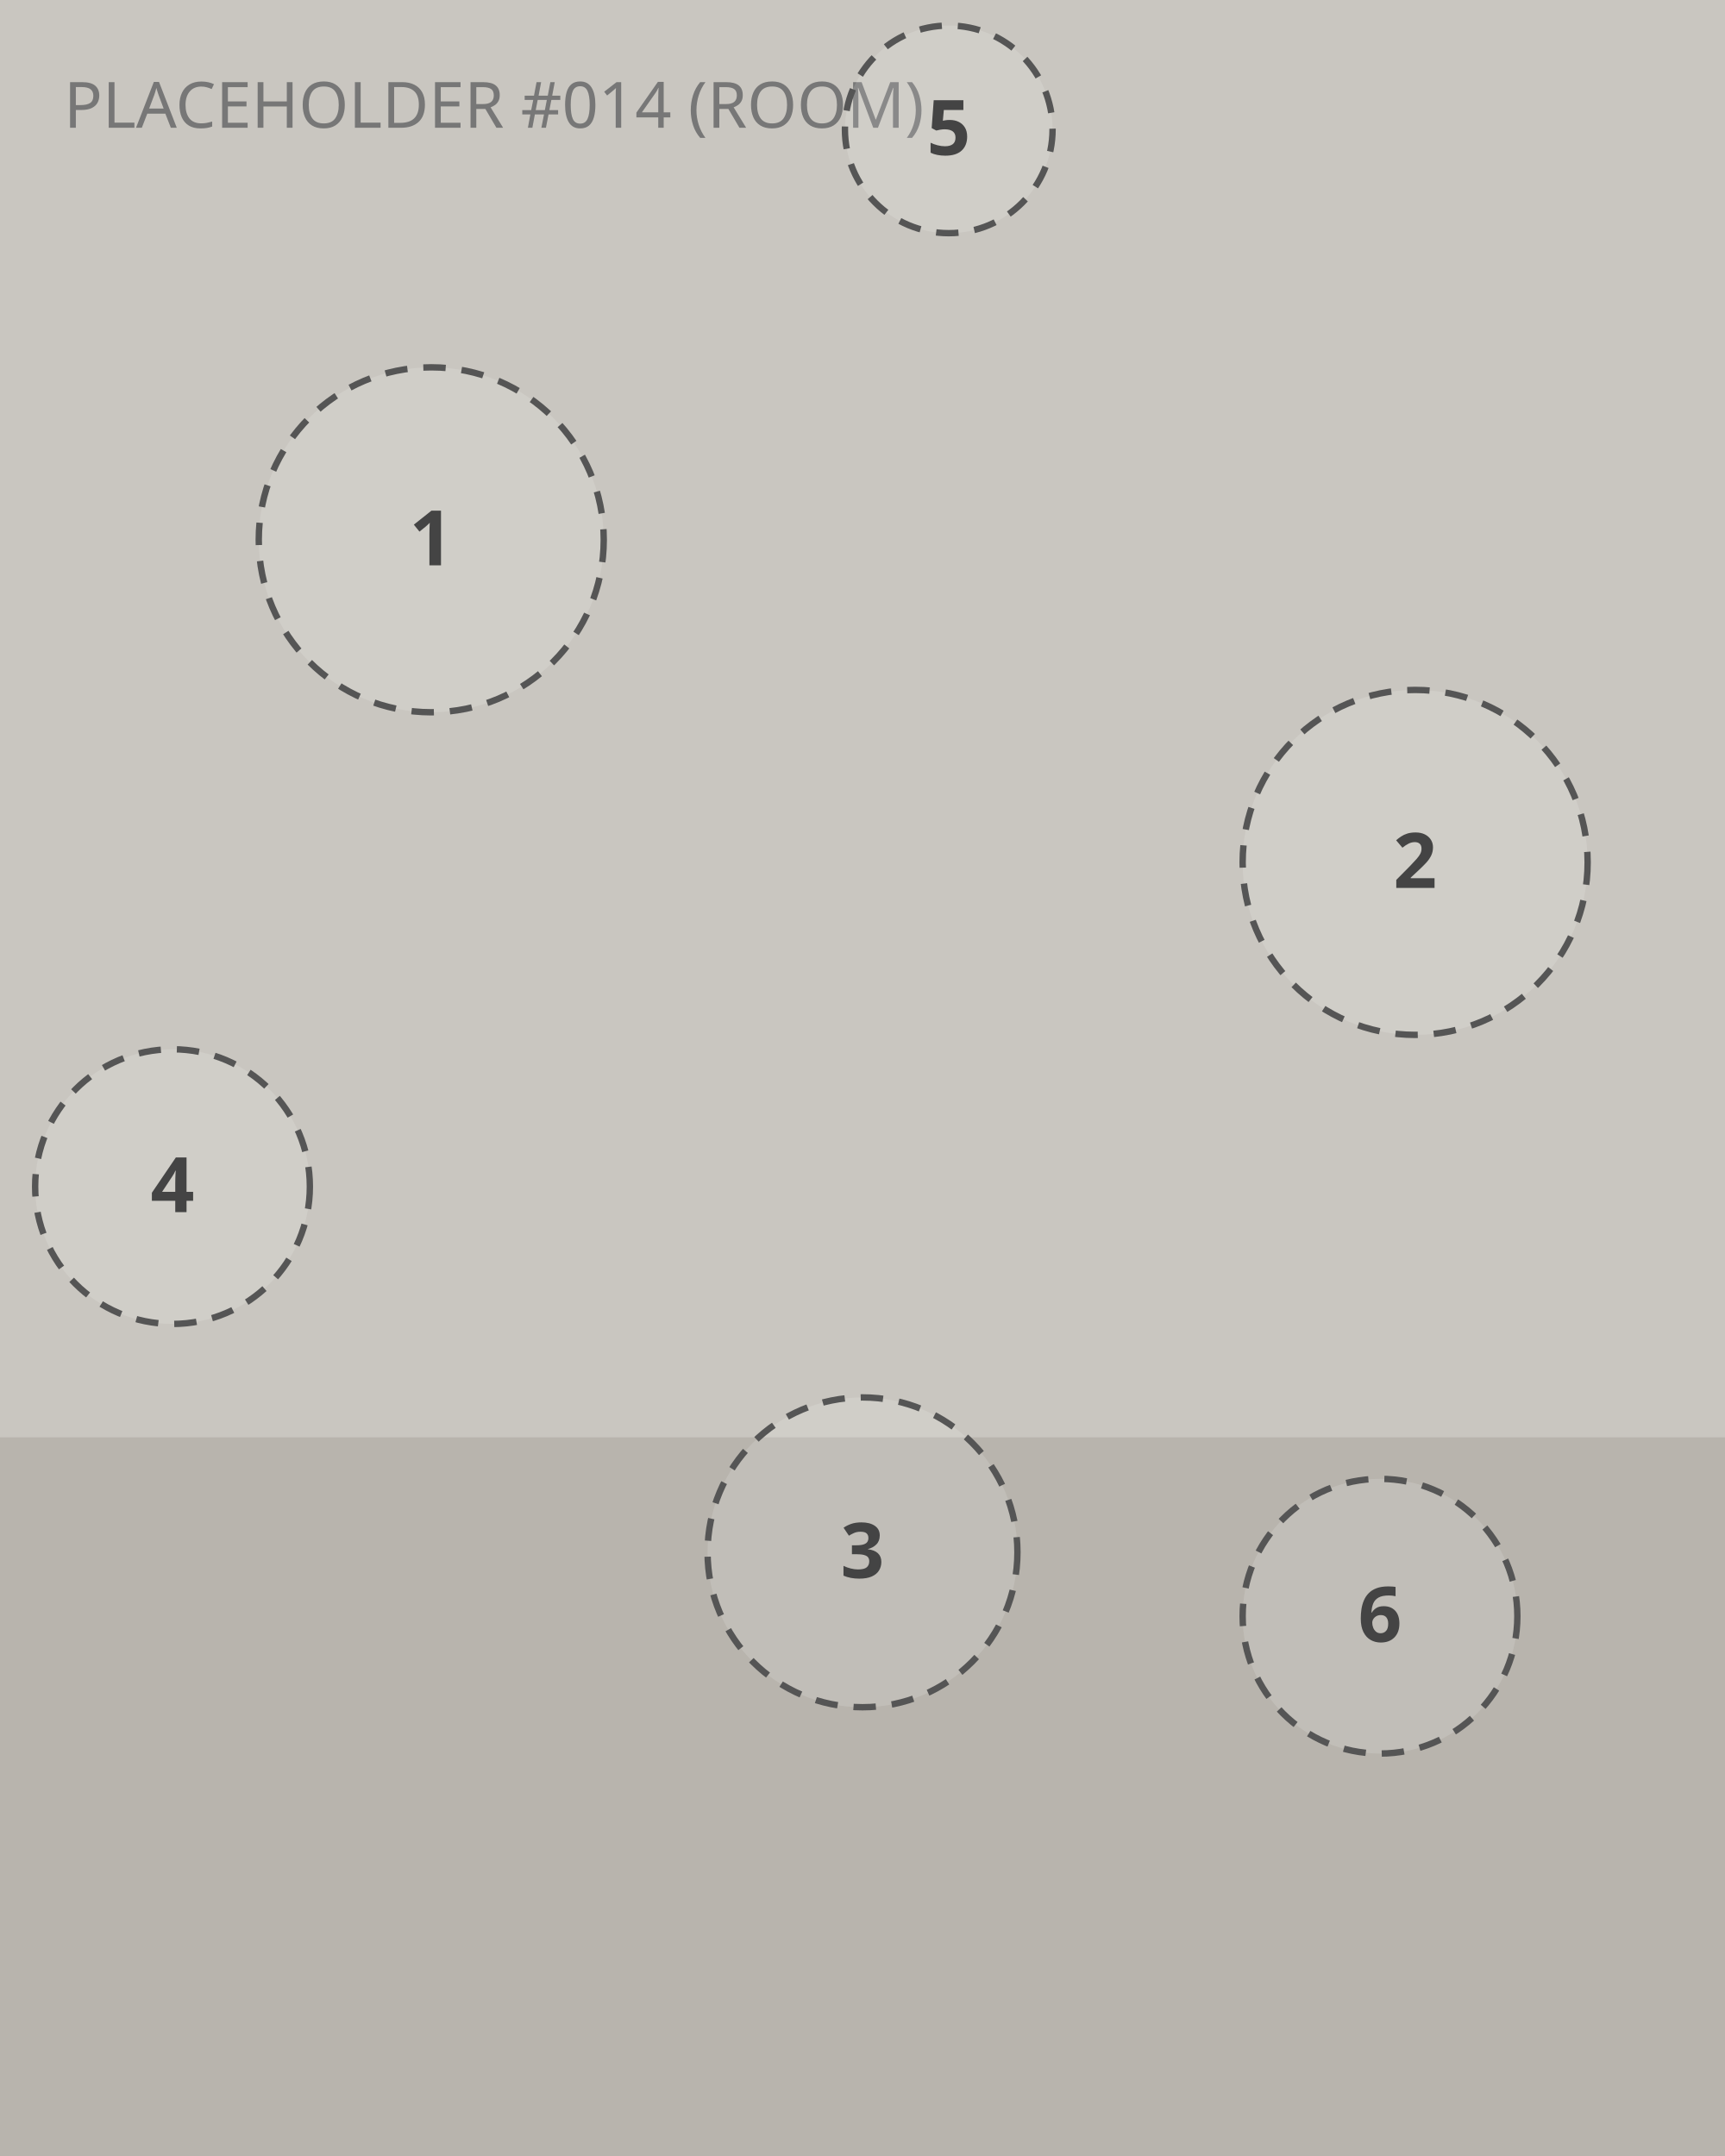
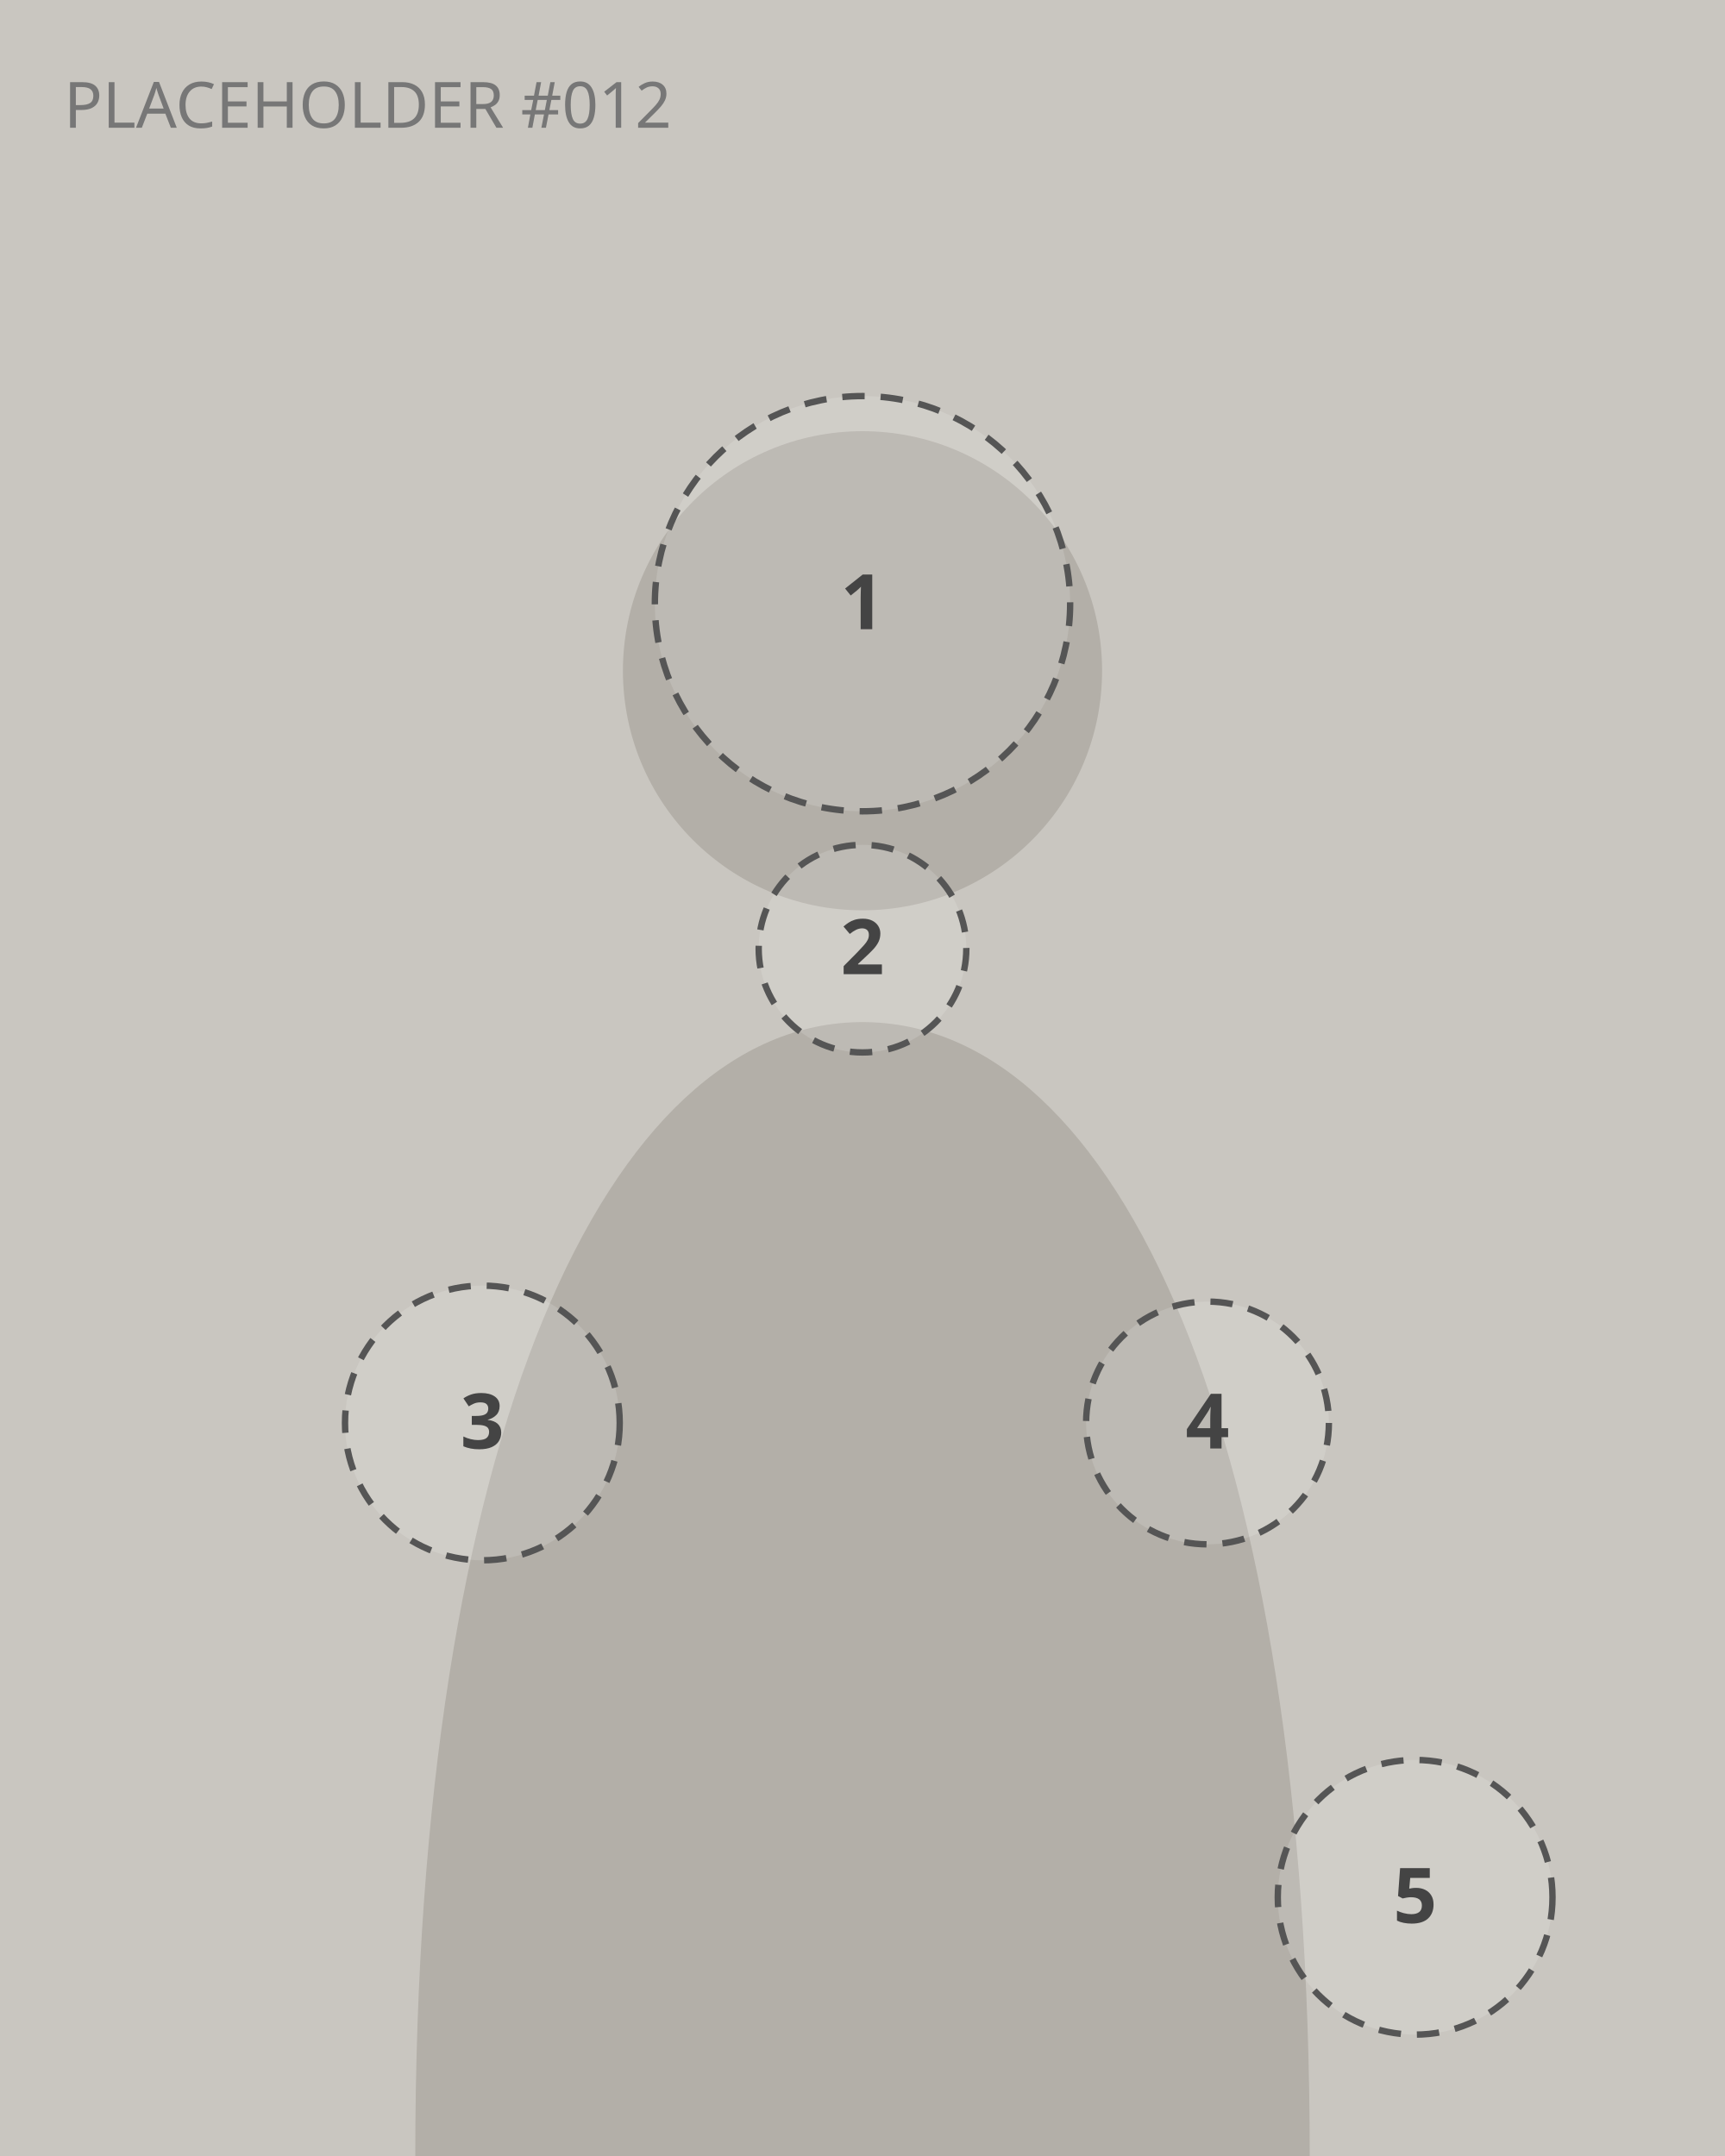
<svg xmlns="http://www.w3.org/2000/svg" viewBox="0 0 1080 1350" width="1080" height="1350">
  <rect width="1080" height="1350" fill="#c9c6c0" />
-   <rect x="0" y="900" width="1080" height="450" fill="#b8b4ad" />
-   <text x="40" y="80" font-size="40" fill="#777" font-family="sans-serif">PLACEHOLDER #014 (ROOM)</text>
-   <circle cx="270" cy="338" r="108" fill="#ffffff22" stroke="#555" stroke-width="4" stroke-dasharray="14 10" />
-   <text x="270" y="354" font-size="48" text-anchor="middle" fill="#444" font-family="sans-serif" font-weight="700">1</text>
-   <circle cx="886" cy="540" r="108" fill="#ffffff22" stroke="#555" stroke-width="4" stroke-dasharray="14 10" />
-   <text x="886" y="556" font-size="48" text-anchor="middle" fill="#444" font-family="sans-serif" font-weight="700">2</text>
-   <circle cx="540" cy="972" r="97" fill="#ffffff22" stroke="#555" stroke-width="4" stroke-dasharray="14 10" />
-   <text x="540" y="988" font-size="48" text-anchor="middle" fill="#444" font-family="sans-serif" font-weight="700">3</text>
-   <circle cx="108" cy="743" r="86" fill="#ffffff22" stroke="#555" stroke-width="4" stroke-dasharray="14 10" />
-   <text x="108" y="759" font-size="48" text-anchor="middle" fill="#444" font-family="sans-serif" font-weight="700">4</text>
-   <circle cx="594" cy="81" r="65" fill="#ffffff22" stroke="#555" stroke-width="4" stroke-dasharray="14 10" />
-   <text x="594" y="97" font-size="48" text-anchor="middle" fill="#444" font-family="sans-serif" font-weight="700">5</text>
-   <circle cx="864" cy="1012" r="86" fill="#ffffff22" stroke="#555" stroke-width="4" stroke-dasharray="14 10" />
-   <text x="864" y="1028" font-size="48" text-anchor="middle" fill="#444" font-family="sans-serif" font-weight="700">6</text>
+   <circle cx="540" cy="420" r="150" fill="#b3afa8" />
+   <path d="M260 1350 C260 900 380 640 540 640 C700 640 820 900 820 1350 Z" fill="#b3afa8" />
+   <text x="40" y="80" font-size="40" fill="#777" font-family="sans-serif">PLACEHOLDER #012</text>
+   <circle cx="540" cy="378" r="130" fill="#ffffff22" stroke="#555" stroke-width="4" stroke-dasharray="14 10" />
+   <text x="540" y="394" font-size="48" text-anchor="middle" fill="#444" font-family="sans-serif" font-weight="700">1</text>
+   <circle cx="540" cy="594" r="65" fill="#ffffff22" stroke="#555" stroke-width="4" stroke-dasharray="14 10" />
+   <text x="540" y="610" font-size="48" text-anchor="middle" fill="#444" font-family="sans-serif" font-weight="700">2</text>
+   <circle cx="302" cy="891" r="86" fill="#ffffff22" stroke="#555" stroke-width="4" stroke-dasharray="14 10" />
+   <text x="302" y="907" font-size="48" text-anchor="middle" fill="#444" font-family="sans-serif" font-weight="700">3</text>
+   <circle cx="756" cy="891" r="76" fill="#ffffff22" stroke="#555" stroke-width="4" stroke-dasharray="14 10" />
+   <text x="756" y="907" font-size="48" text-anchor="middle" fill="#444" font-family="sans-serif" font-weight="700">4</text>
+   <circle cx="886" cy="1188" r="86" fill="#ffffff22" stroke="#555" stroke-width="4" stroke-dasharray="14 10" />
+   <text x="886" y="1204" font-size="48" text-anchor="middle" fill="#444" font-family="sans-serif" font-weight="700">5</text>
</svg>
